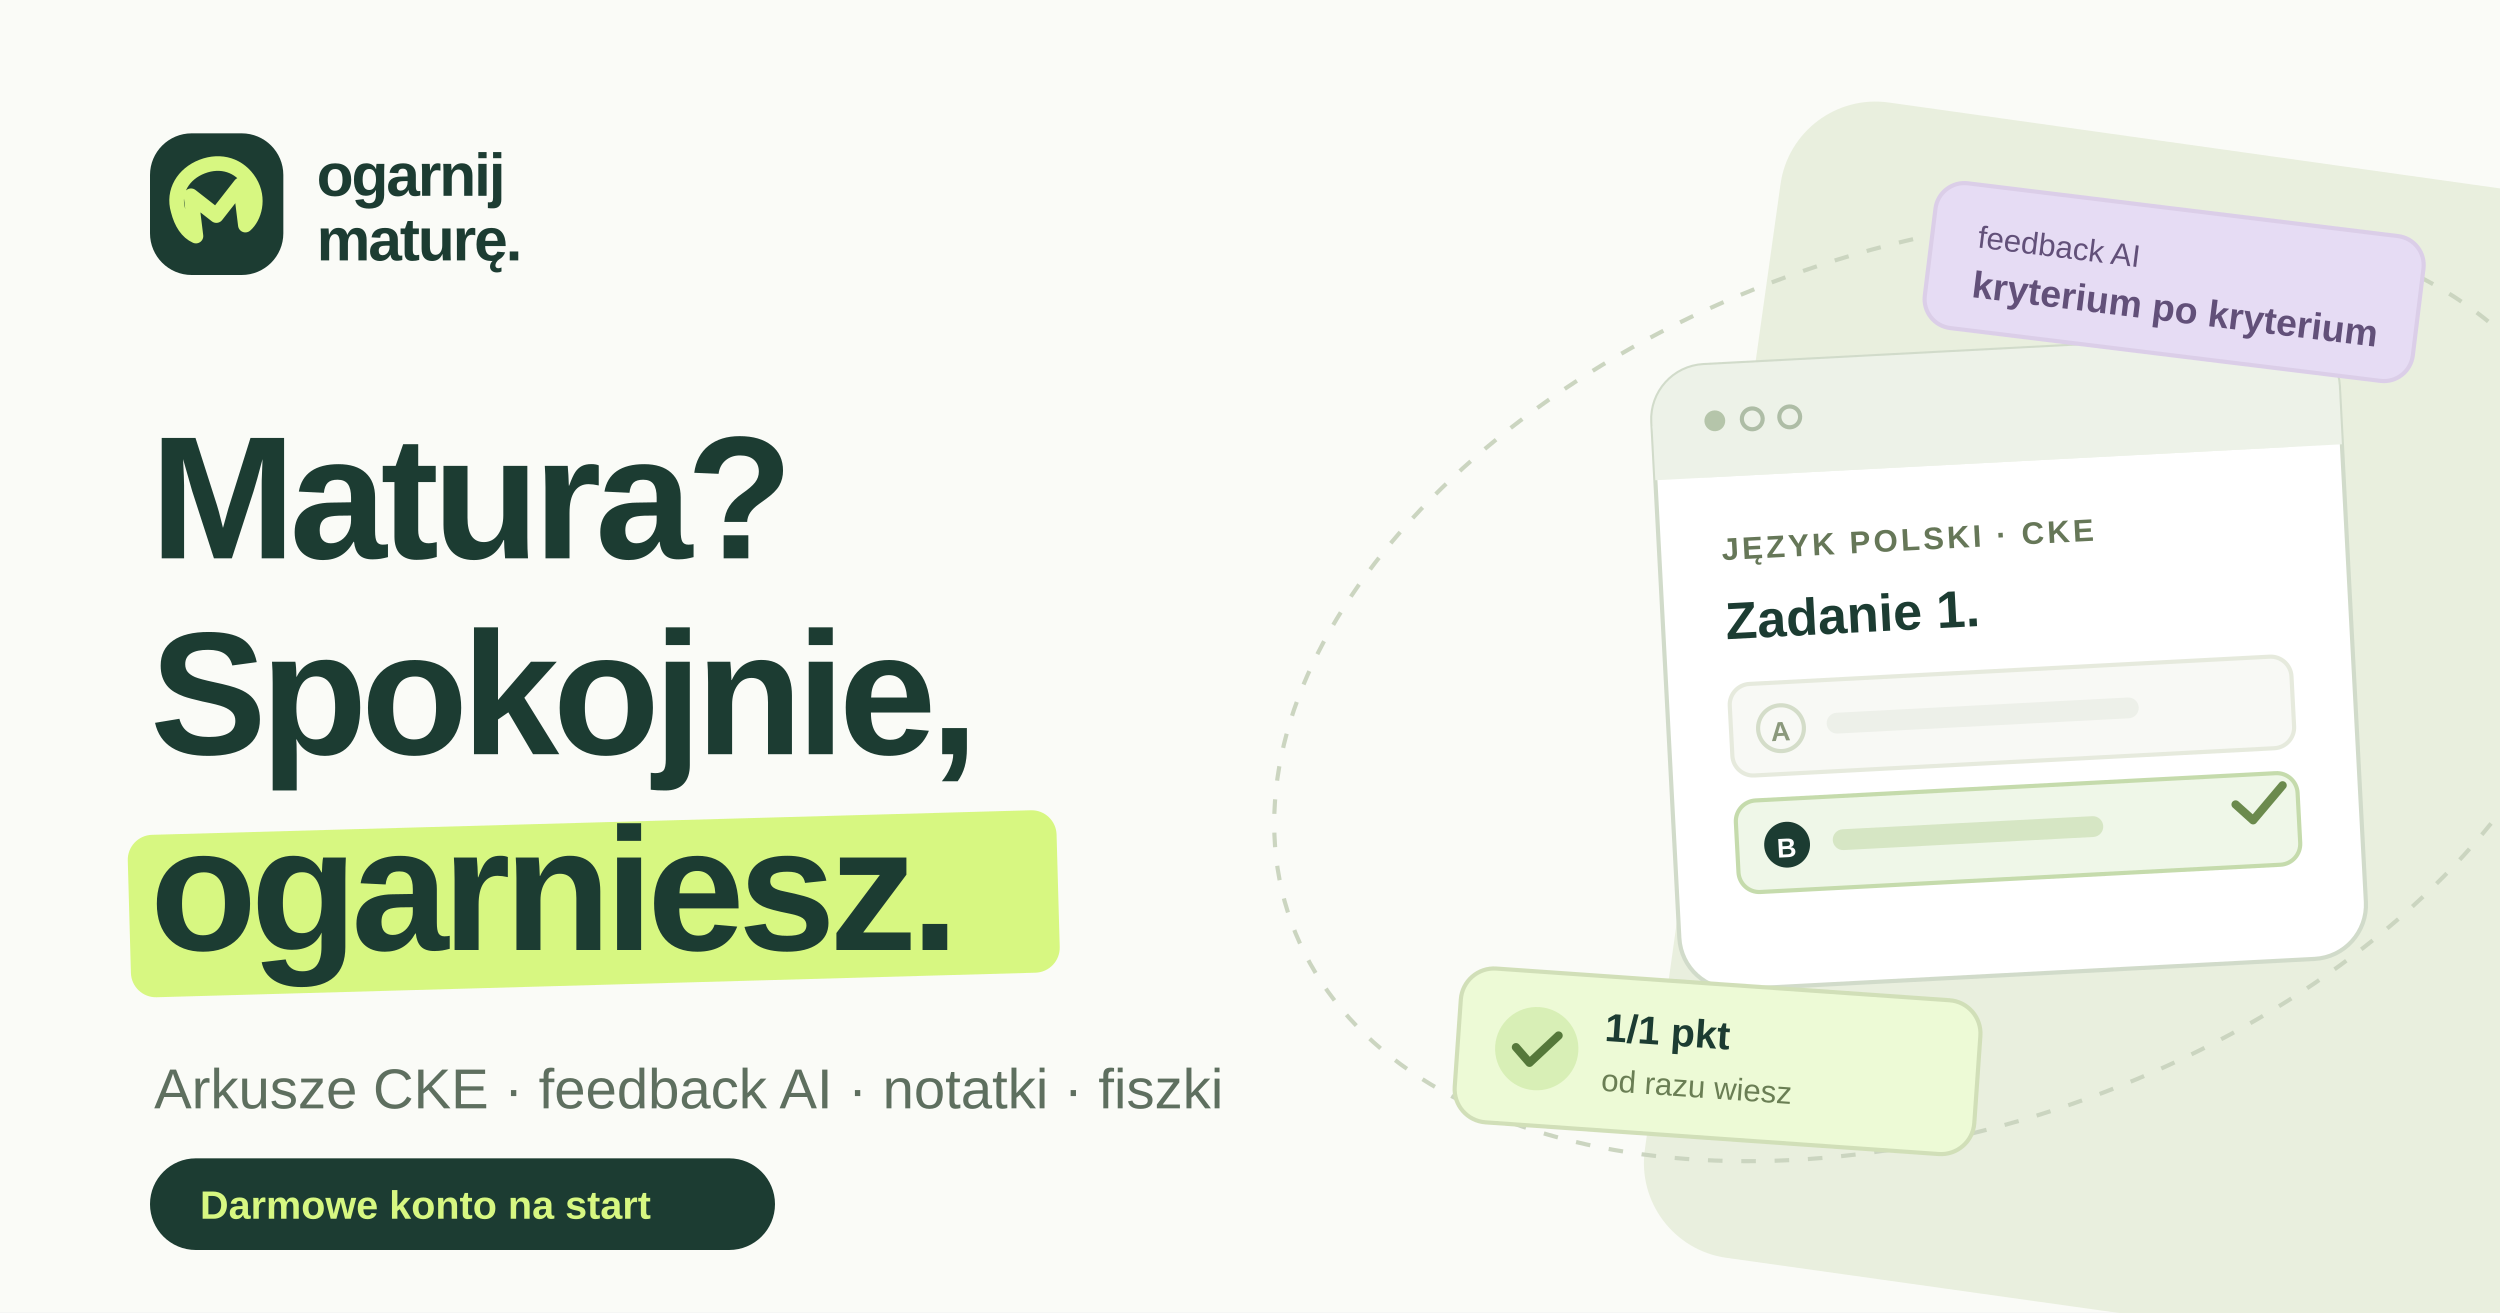
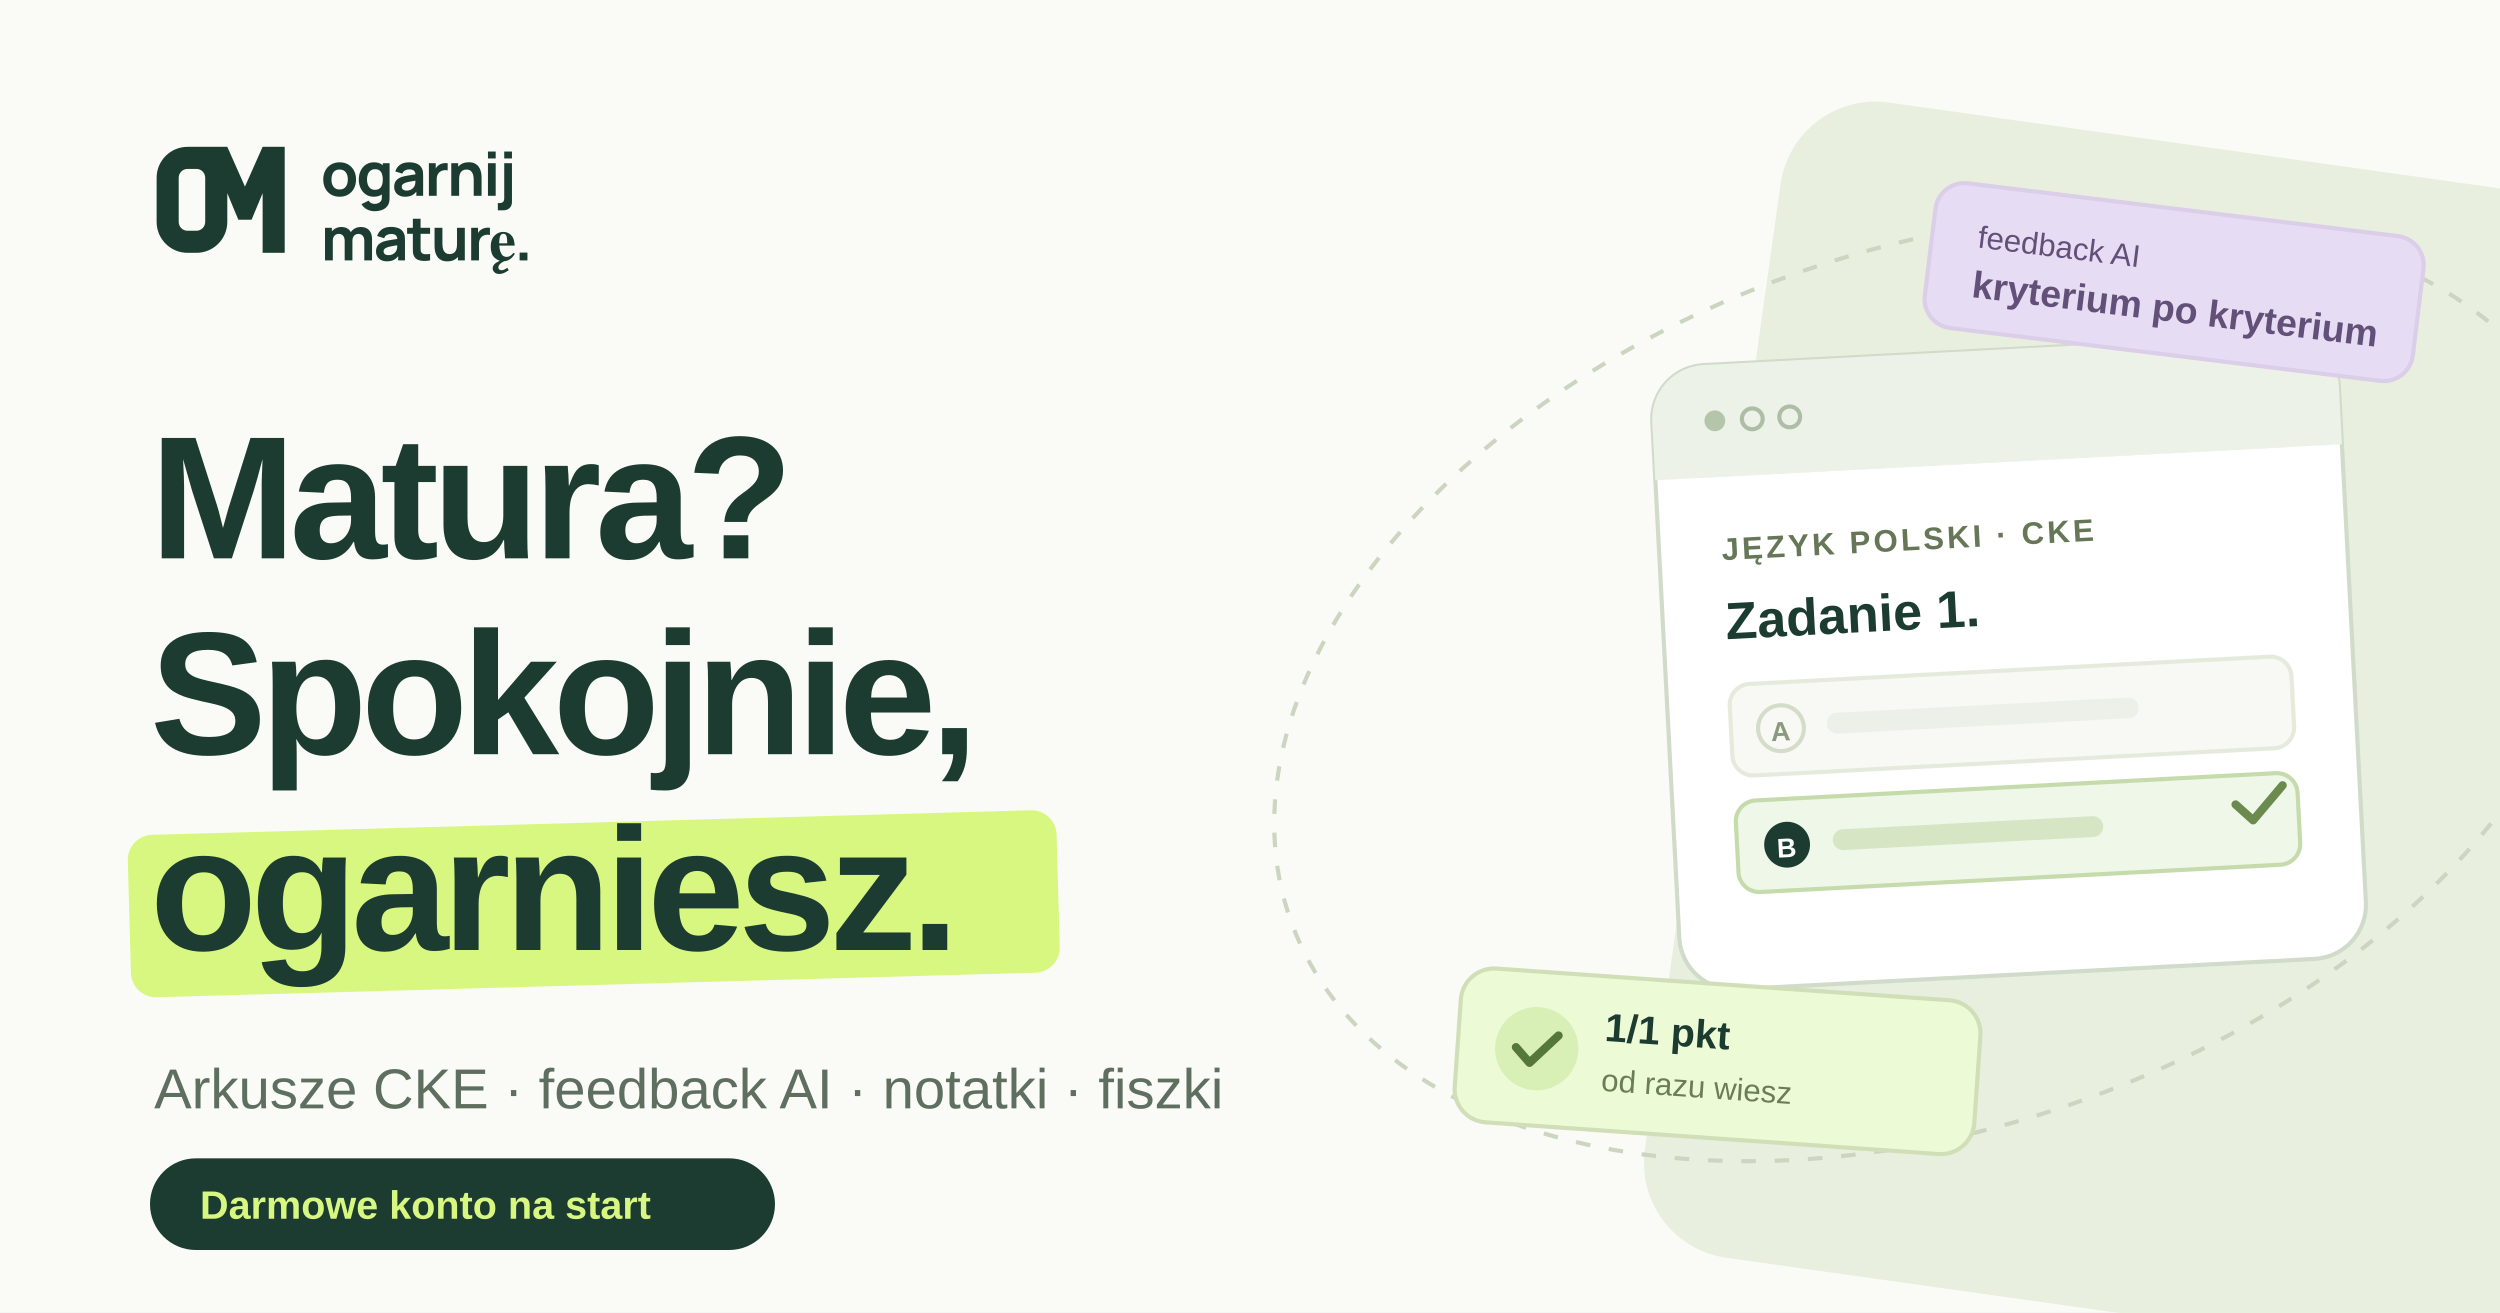
<svg xmlns="http://www.w3.org/2000/svg" width="1200" height="630" viewBox="0 0 1200 630">
  <rect width="1200" height="630" fill="#fafbf7" />
  <g opacity="1">
    <rect x="820" y="70" width="430" height="560" rx="46" fill="#e9efde" transform="rotate(8 1035 350)" />
    <ellipse cx="930" cy="330" rx="330" ry="210" fill="none" stroke="#cbd5c0" stroke-width="2" stroke-dasharray="7 9" transform="rotate(-20 930 330)" />
  </g>
  <g transform="rotate(-3 960 330)">
    <rect x="800" y="168" width="330" height="300" rx="26" fill="#ffffff" stroke="#d1dbca" stroke-width="2" />
    <rect x="800" y="168" width="330" height="54" rx="26" fill="#edf2e8" />
    <rect x="800" y="196" width="330" height="26" fill="#edf2e8" />
    <circle cx="830" cy="195" r="5" fill="#b5c5aa" />
    <circle cx="848" cy="195" r="5" fill="none" stroke="#aebda6" stroke-width="2" />
    <circle cx="866" cy="195" r="5" fill="none" stroke="#aebda6" stroke-width="2" />
    <text x="830" y="262" font-family="Avenir Next, Helvetica Neue, Arial" font-size="15" font-weight="600" fill="#667758" letter-spacing="1.5">JĘZYK POLSKI · CKE</text>
    <text x="830" y="300" font-family="Avenir Next, Helvetica Neue, Arial" font-size="25" font-weight="700" fill="#1c3c32">Zadanie 1.</text>
    <rect x="830" y="322" width="270" height="44" rx="10" fill="#f8f9f5" stroke="#e6eadd" stroke-width="2" />
    <circle cx="854" cy="344" r="11" fill="none" stroke="#d4ddc9" stroke-width="2" />
    <text x="849" y="350" font-family="Avenir Next, Helvetica Neue, Arial" font-size="13" font-weight="700" fill="#8b997c">A</text>
    <rect x="876" y="338" width="150" height="10" rx="5" fill="#edf0e9" />
    <rect x="830" y="378" width="270" height="44" rx="10" fill="#eff7e8" stroke="#c5dbac" stroke-width="2" />
    <circle cx="854" cy="400" r="11" fill="#1c3c32" />
    <text x="849" y="406" font-family="Avenir Next, Helvetica Neue, Arial" font-size="13" font-weight="700" fill="#ffffff">B</text>
    <rect x="876" y="394" width="130" height="10" rx="5" fill="#d6e6c4" />
    <path d="M1070 392l8 8 15-16" fill="none" stroke="#6b8a4d" stroke-width="4" stroke-linecap="round" stroke-linejoin="round" />
  </g>
  <g transform="rotate(4 790 500)">
    <rect x="700" y="470" width="250" height="74" rx="16" fill="#edfad6" stroke="#d1dfb8" stroke-width="2" />
    <circle cx="738" cy="507" r="20" fill="#d8efb6" />
    <path d="M728 507l7 7 13-14" fill="none" stroke="#55783a" stroke-width="4" stroke-linecap="round" stroke-linejoin="round" />
    <text x="770" y="501" font-family="Avenir Next, Helvetica Neue, Arial" font-size="19" font-weight="700" fill="#1c3c32">1/1 pkt</text>
    <text x="770" y="525" font-family="Avenir Next, Helvetica Neue, Arial" font-size="15" fill="#6a7e54">od razu wiesz</text>
  </g>
  <g transform="rotate(7 1040 140)">
    <rect x="925" y="100" width="236" height="70" rx="14" fill="#e6dcf4" stroke="#dbcee8" stroke-width="2" />
    <text x="947" y="130" font-family="Avenir Next, Helvetica Neue, Arial" font-size="15" fill="#625079">feedback AI</text>
    <text x="947" y="154" font-family="Avenir Next, Helvetica Neue, Arial" font-size="18" font-weight="700" fill="#625079">kryterium po kryterium</text>
  </g>
-   <rect x="72" y="64" width="64" height="68" rx="20" fill="#1c3c32" />
-   <g transform="translate(79 73) scale(.78)">
-     <path d="M17 50V25L31 39L48 22V47C54 43 59 32 54 21C49 10 38 5 26 8C14 11 6 21 8 33C9 41 12 47 17 50Z" fill="none" stroke="#d7f781" stroke-width="9" stroke-linecap="round" stroke-linejoin="round" transform="rotate(-7 32 32)" />
-   </g>
-   <text x="152" y="94" font-family="Avenir Next, Helvetica Neue, Arial" font-size="29" font-weight="800" fill="#1c3c32" letter-spacing="-1">ogarnij</text>
-   <text x="152" y="125" font-family="Avenir Next, Helvetica Neue, Arial" font-size="29" font-weight="800" fill="#1c3c32" letter-spacing="-1">maturę.</text>
+   <path d="M17 8H35L43 26L51 8H61V56H51V29L46 41H40L35 29V42C35 49.732 28.732 56 21 56H17C9.268 56 3 49.732 3 42V22C3 14.268 9.268 8 17 8ZM17 18C14.791 18 13 19.791 13 22V42C13 44.209 14.791 46 17 46H21C23.209 46 25 44.209 25 42V22C25 19.791 23.209 18 21 18Z" fill-rule="evenodd" fill="#1c3c32" transform="translate(72 62) scale(1.06)" />
+   <path fill="#1C3C32" d="M163.014 94.435Q160.654 94.435 158.887 93.377Q157.119 92.318 156.139 90.454Q155.16 88.59 155.16 86.168Q155.16 83.716 156.161 81.853Q157.161 79.991 158.929 78.948Q160.698 77.905 163.014 77.905Q165.375 77.905 167.15 78.963Q168.924 80.021 169.91 81.883Q170.895 83.746 170.895 86.168Q170.895 88.607 169.902 90.47Q168.91 92.334 167.135 93.384Q165.36 94.435 163.014 94.435ZM163.014 90.957Q165.002 90.957 165.98 89.617Q166.958 88.277 166.958 86.168Q166.958 83.987 165.966 82.685Q164.974 81.383 163.014 81.383Q161.666 81.383 160.8 81.989Q159.934 82.596 159.515 83.671Q159.097 84.747 159.097 86.168Q159.097 88.361 160.091 89.659Q161.086 90.957 163.014 90.957ZM179.723 101.395Q178.406 101.395 177.208 100.976Q176.009 100.558 175.055 99.796Q174.1 99.035 173.496 97.995L176.935 96.313Q177.346 97.085 178.109 97.473Q178.872 97.862 179.75 97.862Q180.736 97.862 181.552 97.523Q182.369 97.185 182.84 96.517Q183.312 95.849 183.286 94.858L183.286 90.351L183.747 90.351L183.747 78.34L187.005 78.34L187.005 94.911Q187.005 95.502 186.956 96.029Q186.907 96.557 186.78 97.076Q186.415 98.551 185.414 99.504Q184.412 100.457 182.943 100.926Q181.473 101.395 179.723 101.395ZM179.402 94.435Q177.237 94.435 175.622 93.347Q174.007 92.259 173.111 90.388Q172.215 88.517 172.215 86.168Q172.215 83.782 173.123 81.918Q174.031 80.055 175.682 78.98Q177.333 77.905 179.569 77.905Q181.798 77.905 183.319 78.991Q184.84 80.076 185.621 81.946Q186.403 83.816 186.403 86.168Q186.403 88.515 185.615 90.386Q184.827 92.258 183.271 93.346Q181.715 94.435 179.402 94.435ZM179.987 91.117Q181.35 91.117 182.178 90.495Q183.005 89.872 183.376 88.755Q183.747 87.638 183.747 86.168Q183.747 84.695 183.376 83.579Q183.004 82.463 182.203 81.843Q181.402 81.223 180.12 81.223Q178.754 81.223 177.875 81.891Q176.995 82.56 176.573 83.682Q176.152 84.805 176.152 86.168Q176.152 87.545 176.563 88.669Q176.973 89.793 177.82 90.455Q178.666 91.117 179.987 91.117ZM194.432 94.435Q192.738 94.435 191.568 93.79Q190.397 93.146 189.796 92.068Q189.195 90.991 189.195 89.693Q189.195 88.582 189.551 87.682Q189.907 86.783 190.672 86.108Q191.438 85.433 192.687 84.988Q193.598 84.673 194.831 84.429Q196.064 84.186 197.57 83.968Q199.076 83.75 200.805 83.49L199.466 84.232Q199.472 82.725 198.77 82.014Q198.069 81.303 196.406 81.303Q195.444 81.303 194.481 81.761Q193.517 82.22 193.132 83.355L189.751 82.289Q190.339 80.326 191.976 79.116Q193.613 77.905 196.411 77.905Q198.493 77.905 200.089 78.564Q201.686 79.222 202.487 80.783Q202.929 81.629 203.016 82.495Q203.103 83.362 203.103 84.411L203.103 94L199.845 94L199.845 90.692L200.345 91.305Q199.243 92.94 197.873 93.688Q196.502 94.435 194.432 94.435ZM195.198 91.489Q196.336 91.489 197.129 91.086Q197.921 90.683 198.394 90.135Q198.866 89.587 199.031 89.147Q199.32 88.495 199.366 87.64Q199.413 86.785 199.413 86.233L200.529 86.54Q198.857 86.812 197.747 87.001Q196.637 87.191 195.9 87.354Q195.163 87.516 194.596 87.714Q194.005 87.941 193.617 88.219Q193.228 88.496 193.033 88.845Q192.837 89.194 192.837 89.643Q192.837 90.197 193.114 90.614Q193.392 91.03 193.918 91.259Q194.444 91.489 195.198 91.489ZM205.873 94L205.873 78.34L209.157 78.34L209.157 82.161L208.78 81.668Q209.08 80.87 209.577 80.213Q210.073 79.556 210.781 79.128Q211.353 78.757 212.037 78.55Q212.722 78.344 213.447 78.293Q214.172 78.242 214.88 78.34L214.88 81.813Q214.201 81.609 213.319 81.68Q212.438 81.751 211.721 82.129Q211.015 82.486 210.547 83.054Q210.08 83.623 209.848 84.37Q209.616 85.116 209.616 86.02L209.616 94L205.873 94ZM227.387 94L227.387 86.53Q227.387 85.898 227.305 85.032Q227.223 84.165 226.889 83.327Q226.554 82.489 225.843 81.938Q225.133 81.387 223.875 81.387Q223.29 81.387 222.675 81.575Q222.059 81.763 221.542 82.254Q221.025 82.746 220.702 83.651Q220.378 84.556 220.378 86.003L218.211 85.022Q218.211 83.097 218.975 81.471Q219.74 79.846 221.251 78.866Q222.761 77.886 225.018 77.886Q226.805 77.886 227.952 78.485Q229.098 79.084 229.754 80.014Q230.41 80.944 230.707 81.97Q231.004 82.997 231.08 83.878Q231.157 84.76 231.157 85.235L231.157 94L227.387 94ZM216.608 94L216.608 78.34L219.919 78.34L219.919 83.364L220.378 83.364L220.378 94L216.608 94ZM234.217 76.066L234.217 72.721L237.934 72.721L237.934 76.066L234.217 76.066ZM234.217 94L234.217 78.34L237.934 78.34L237.934 94L234.217 94ZM238.964 100.96L238.964 97.48L239.684 97.48Q240.996 97.48 241.512 96.879Q242.028 96.278 242.028 95.129L242.028 78.34L245.745 78.34L245.745 96.871Q245.745 98.752 244.607 99.856Q243.468 100.96 241.489 100.96L238.964 100.96ZM242.028 76.066L242.028 72.721L245.745 72.721L245.745 76.066L242.028 76.066Z" />
+   <path fill="#1C3C32" d="M174.858 125L174.861 115.621Q174.861 114.036 174.094 113.151Q173.327 112.267 172.004 112.267Q171.169 112.267 170.532 112.654Q169.894 113.041 169.528 113.756Q169.162 114.471 169.162 115.44L167.558 114.43Q167.552 112.81 168.306 111.574Q169.06 110.338 170.337 109.648Q171.615 108.958 173.181 108.958Q175.825 108.958 177.201 110.53Q178.577 112.101 178.577 114.657L178.575 125L174.858 125ZM156.003 125L156.003 109.34L159.288 109.34L159.288 114.364L159.747 114.364L159.747 125L156.003 125ZM165.445 125L165.448 115.638Q165.448 114.046 164.683 113.157Q163.918 112.267 162.586 112.267Q161.304 112.267 160.526 113.148Q159.747 114.03 159.747 115.44L158.142 114.338Q158.142 112.803 158.903 111.588Q159.665 110.373 160.954 109.666Q162.243 108.958 163.848 108.958Q165.646 108.958 166.826 109.722Q168.006 110.487 168.584 111.781Q169.162 113.075 169.162 114.664L169.16 125L165.445 125ZM185.715 125.435Q184.02 125.435 182.85 124.79Q181.68 124.146 181.079 123.068Q180.478 121.991 180.478 120.694Q180.478 119.582 180.833 118.682Q181.189 117.783 181.955 117.108Q182.72 116.433 183.97 115.988Q184.881 115.673 186.114 115.429Q187.347 115.186 188.853 114.968Q190.358 114.75 192.087 114.49L190.748 115.232Q190.754 113.725 190.053 113.014Q189.352 112.303 187.689 112.303Q186.727 112.303 185.763 112.761Q184.8 113.22 184.414 114.355L181.033 113.289Q181.622 111.326 183.259 110.116Q184.895 108.905 187.694 108.905Q189.776 108.905 191.372 109.564Q192.968 110.222 193.769 111.783Q194.212 112.629 194.299 113.495Q194.386 114.362 194.386 115.411L194.386 125L191.128 125L191.128 121.692L191.628 122.305Q190.526 123.94 189.155 124.688Q187.784 125.435 185.715 125.435ZM186.481 122.489Q187.619 122.489 188.411 122.086Q189.204 121.683 189.677 121.135Q190.149 120.587 190.313 120.147Q190.602 119.495 190.649 118.64Q190.695 117.785 190.695 117.233L191.812 117.54Q190.139 117.812 189.03 118.001Q187.92 118.191 187.183 118.354Q186.445 118.516 185.879 118.714Q185.288 118.941 184.899 119.219Q184.511 119.496 184.315 119.845Q184.12 120.194 184.12 120.643Q184.12 121.197 184.397 121.614Q184.674 122.03 185.2 122.26Q185.727 122.489 186.481 122.489ZM206.443 125Q204.856 125.301 203.332 125.262Q201.808 125.224 200.609 124.711Q199.411 124.199 198.789 123.067Q198.228 122.019 198.198 120.936Q198.168 119.854 198.168 118.48L198.168 104.99L201.885 104.99L201.885 118.267Q201.885 119.189 201.907 119.912Q201.928 120.635 202.204 121.08Q202.726 121.925 203.87 122.011Q205.014 122.098 206.443 121.899L206.443 125ZM195.415 112.233L195.415 109.34L206.443 109.34L206.443 112.233L195.415 112.233ZM214.723 125.454Q212.936 125.454 211.79 124.855Q210.643 124.256 209.987 123.326Q209.331 122.396 209.034 121.37Q208.737 120.343 208.661 119.462Q208.584 118.58 208.584 118.105L208.584 109.34L212.354 109.34L212.354 116.81Q212.354 117.441 212.436 118.308Q212.518 119.175 212.852 120.013Q213.187 120.851 213.898 121.401Q214.608 121.953 215.866 121.953Q216.451 121.953 217.066 121.765Q217.682 121.577 218.199 121.086Q218.716 120.594 219.04 119.683Q219.363 118.771 219.363 117.337L221.53 118.318Q221.53 120.243 220.766 121.869Q220.001 123.494 218.49 124.474Q216.98 125.454 214.723 125.454ZM219.822 125L219.822 119.976L219.363 119.976L219.363 109.34L223.106 109.34L223.106 125L219.822 125ZM226.166 125L226.166 109.34L229.45 109.34L229.45 113.161L229.073 112.668Q229.373 111.87 229.87 111.213Q230.366 110.556 231.074 110.128Q231.646 109.757 232.331 109.55Q233.015 109.344 233.74 109.293Q234.465 109.242 235.173 109.34L235.173 112.813Q234.494 112.609 233.613 112.68Q232.731 112.751 232.015 113.129Q231.308 113.486 230.841 114.054Q230.374 114.623 230.142 115.37Q229.91 116.116 229.91 117.02L229.91 125L226.166 125Z" />
+   <path fill="#1C3C32" d="M235.55 118.345Q235.55 115.003 237.327 113.155Q239.104 111.307 241.61 111.307Q243.04 111.307 244.301 112.058Q245.561 112.808 246.24 114.139Q246.75 115.145 246.948 116.745Q247.048 117.495 247.048 117.892L239.656 117.892Q239.755 119.633 240.222 120.908Q241.072 123.301 243.21 123.301Q244.23 123.301 245.136 122.664Q245.688 122.281 246.509 121.375L247.175 121.786Q245.83 123.995 244.06 124.858Q242.913 125.411 241.426 125.411Q239.288 125.411 237.419 123.726Q235.55 122.041 235.55 118.345ZM243.479 116.815Q243.451 114.252 243.083 113.233Q242.715 112.213 241.61 112.213Q240.477 112.213 240.06 113.389Q239.642 114.564 239.585 116.815L243.479 116.815ZM243.465 124.802Q242.077 125.255 240.987 125.935Q239.203 127.067 239.203 128.384Q239.203 128.979 239.642 129.354Q240.081 129.729 240.704 129.729Q241.341 129.729 242.162 129.347Q242.672 129.106 243.536 128.554L244.173 129.729Q242.743 130.65 242.007 130.976Q240.831 131.514 239.727 131.514Q238.169 131.514 237.327 130.692Q236.484 129.871 236.484 128.823Q236.484 126.572 239.953 125.184Q242.276 124.363 243.465 124.363L243.465 124.802Z" />
+   <path fill="#1C3C32" d="M249.409 125L249.409 121.24L253.169 121.24L253.169 125L249.409 125Z" />
  <text x="72" y="268" font-family="Avenir Next, Helvetica Neue, Arial" font-size="84" font-weight="700" fill="#1c3c32" letter-spacing="-3">Matura?</text>
  <text x="72" y="362" font-family="Avenir Next, Helvetica Neue, Arial" font-size="84" font-weight="700" fill="#1c3c32" letter-spacing="-3">Spokojnie,</text>
  <rect x="62" y="395" width="446" height="78" rx="12" fill="#d7f781" transform="rotate(-1.6 278 434)" />
  <text x="72" y="456" font-family="Avenir Next, Helvetica Neue, Arial" font-size="84" font-weight="700" fill="#1c3c32" letter-spacing="-3">ogarniesz.</text>
  <text x="74" y="532" font-family="Avenir Next, Helvetica Neue, Arial" font-size="27" font-weight="500" fill="#5e6f5f">Arkusze CKE · feedback AI · notatki · fiszki</text>
  <rect x="72" y="556" width="300" height="44" rx="22" fill="#1c3c32" />
  <text x="96" y="585" font-family="Avenir Next, Helvetica Neue, Arial" font-size="19" font-weight="700" fill="#d7f781">Darmowe konto na start</text>
</svg>
